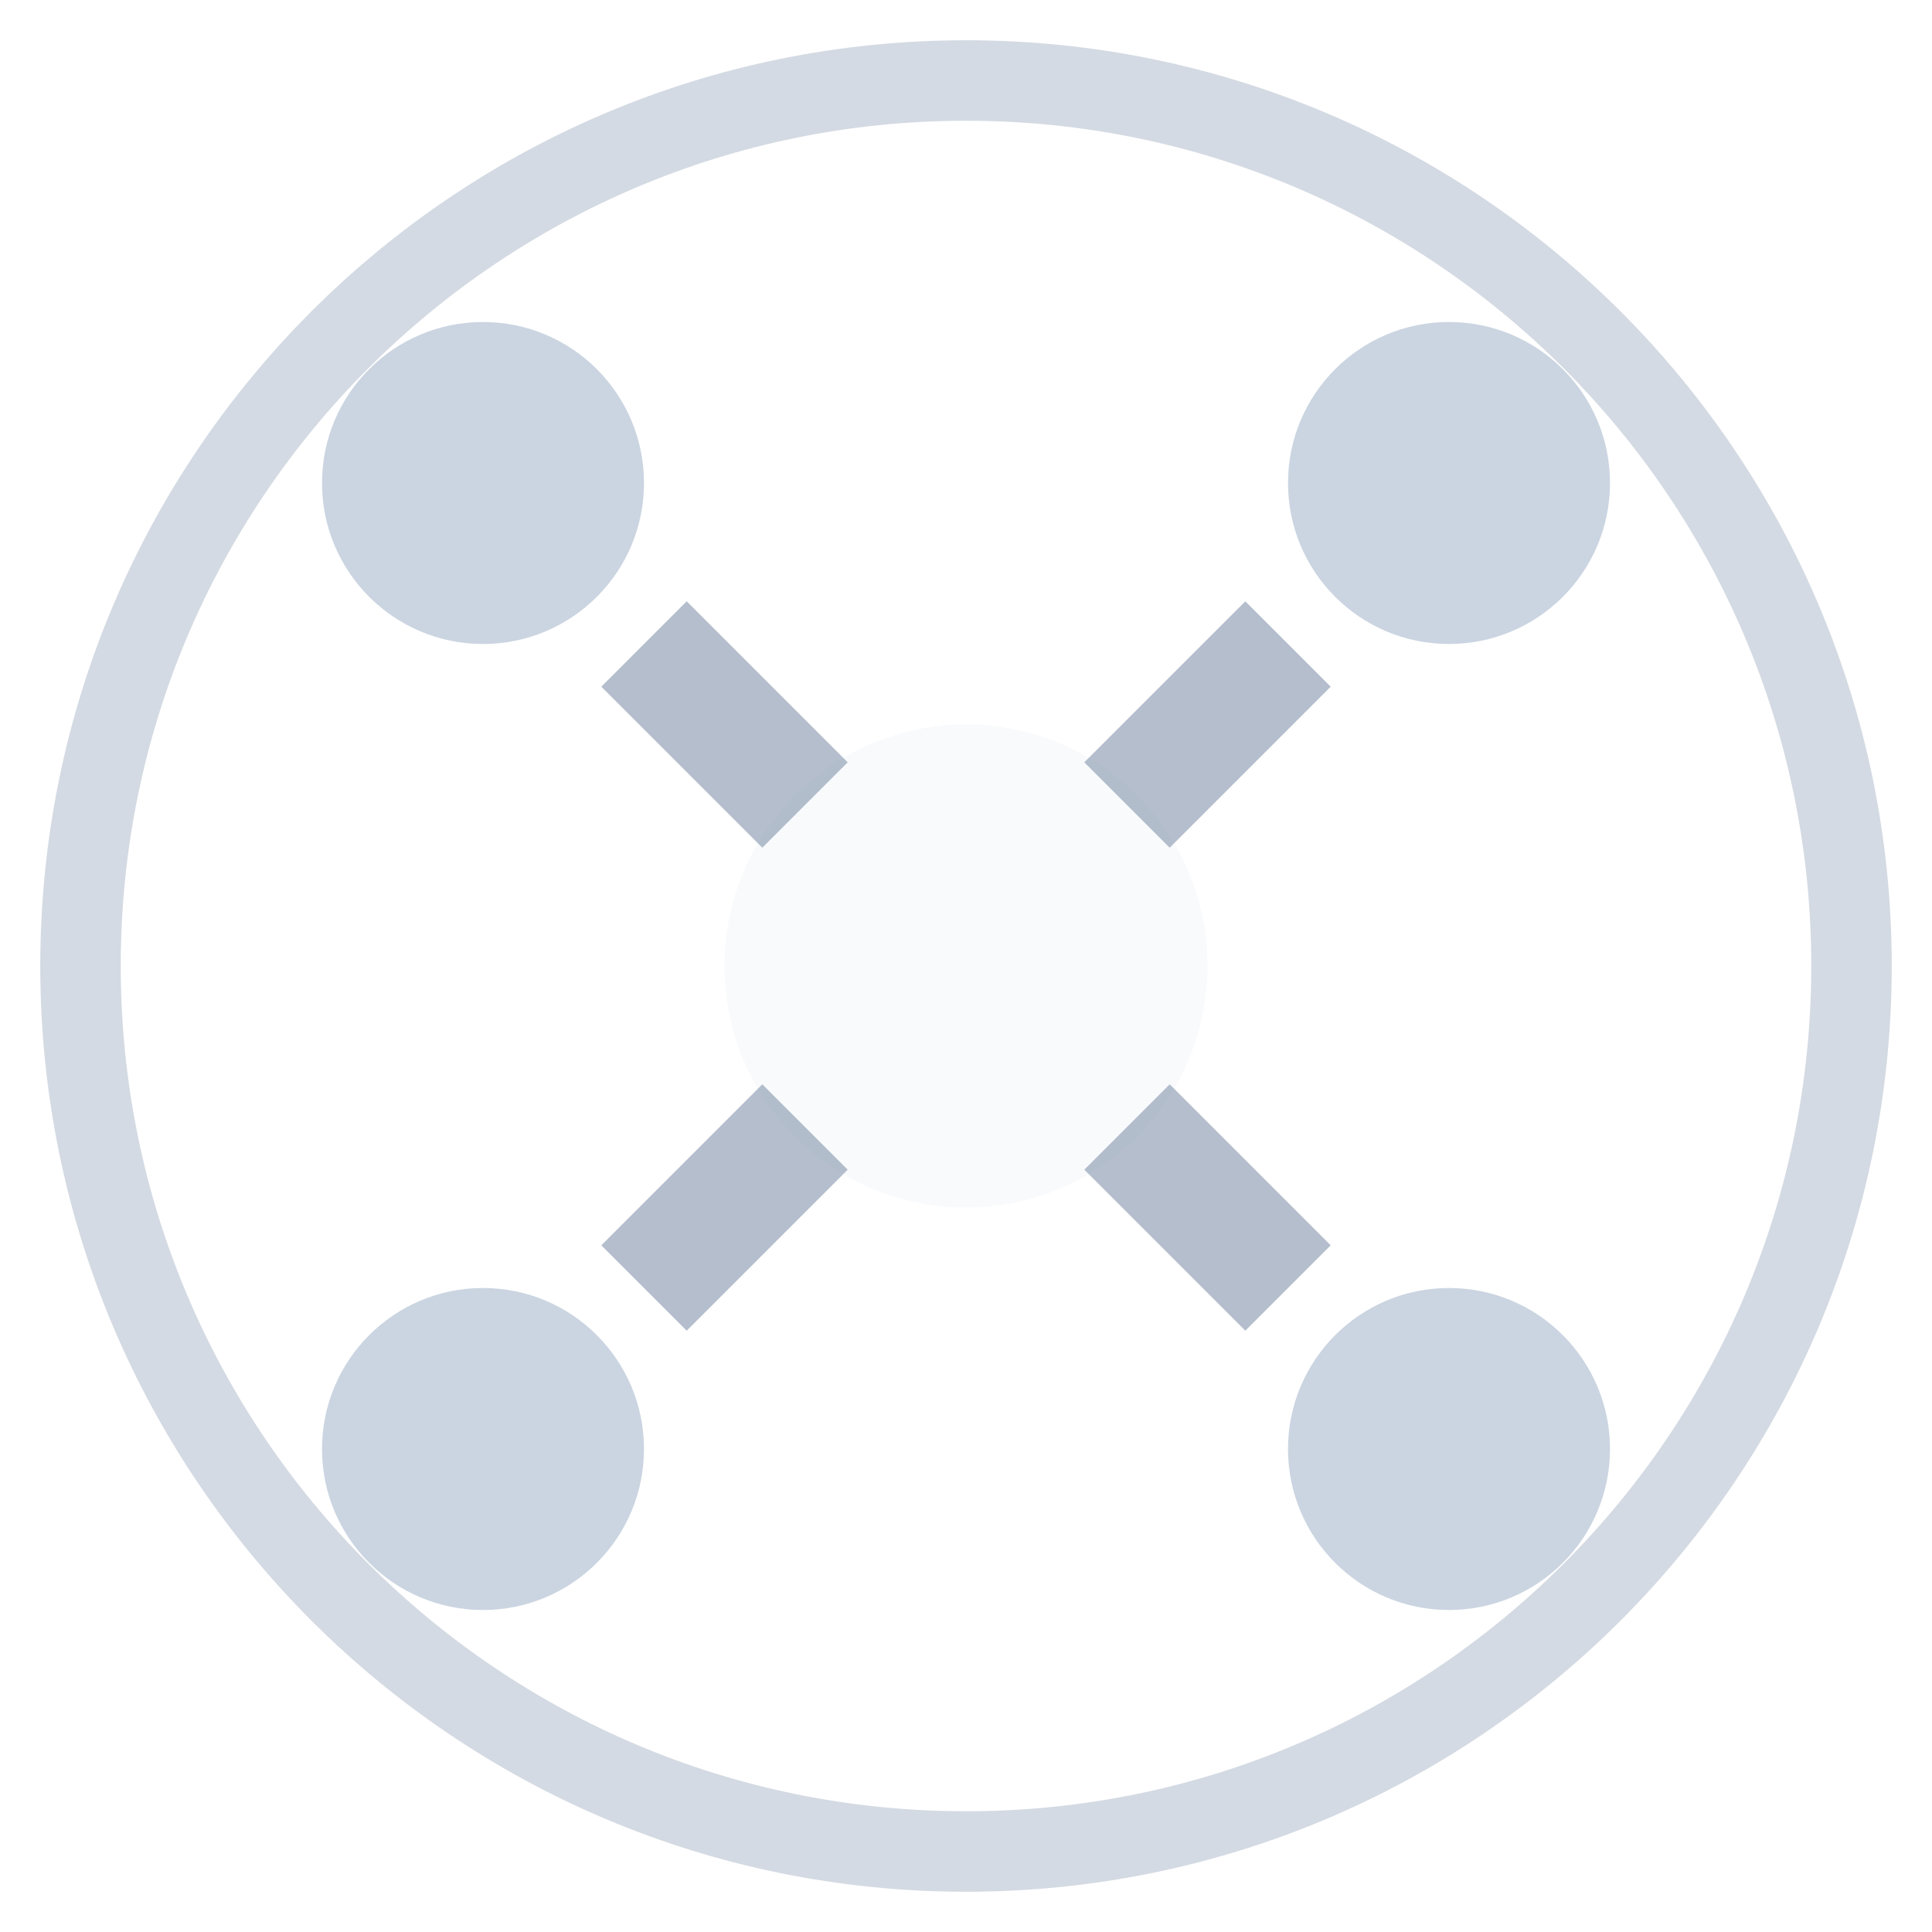
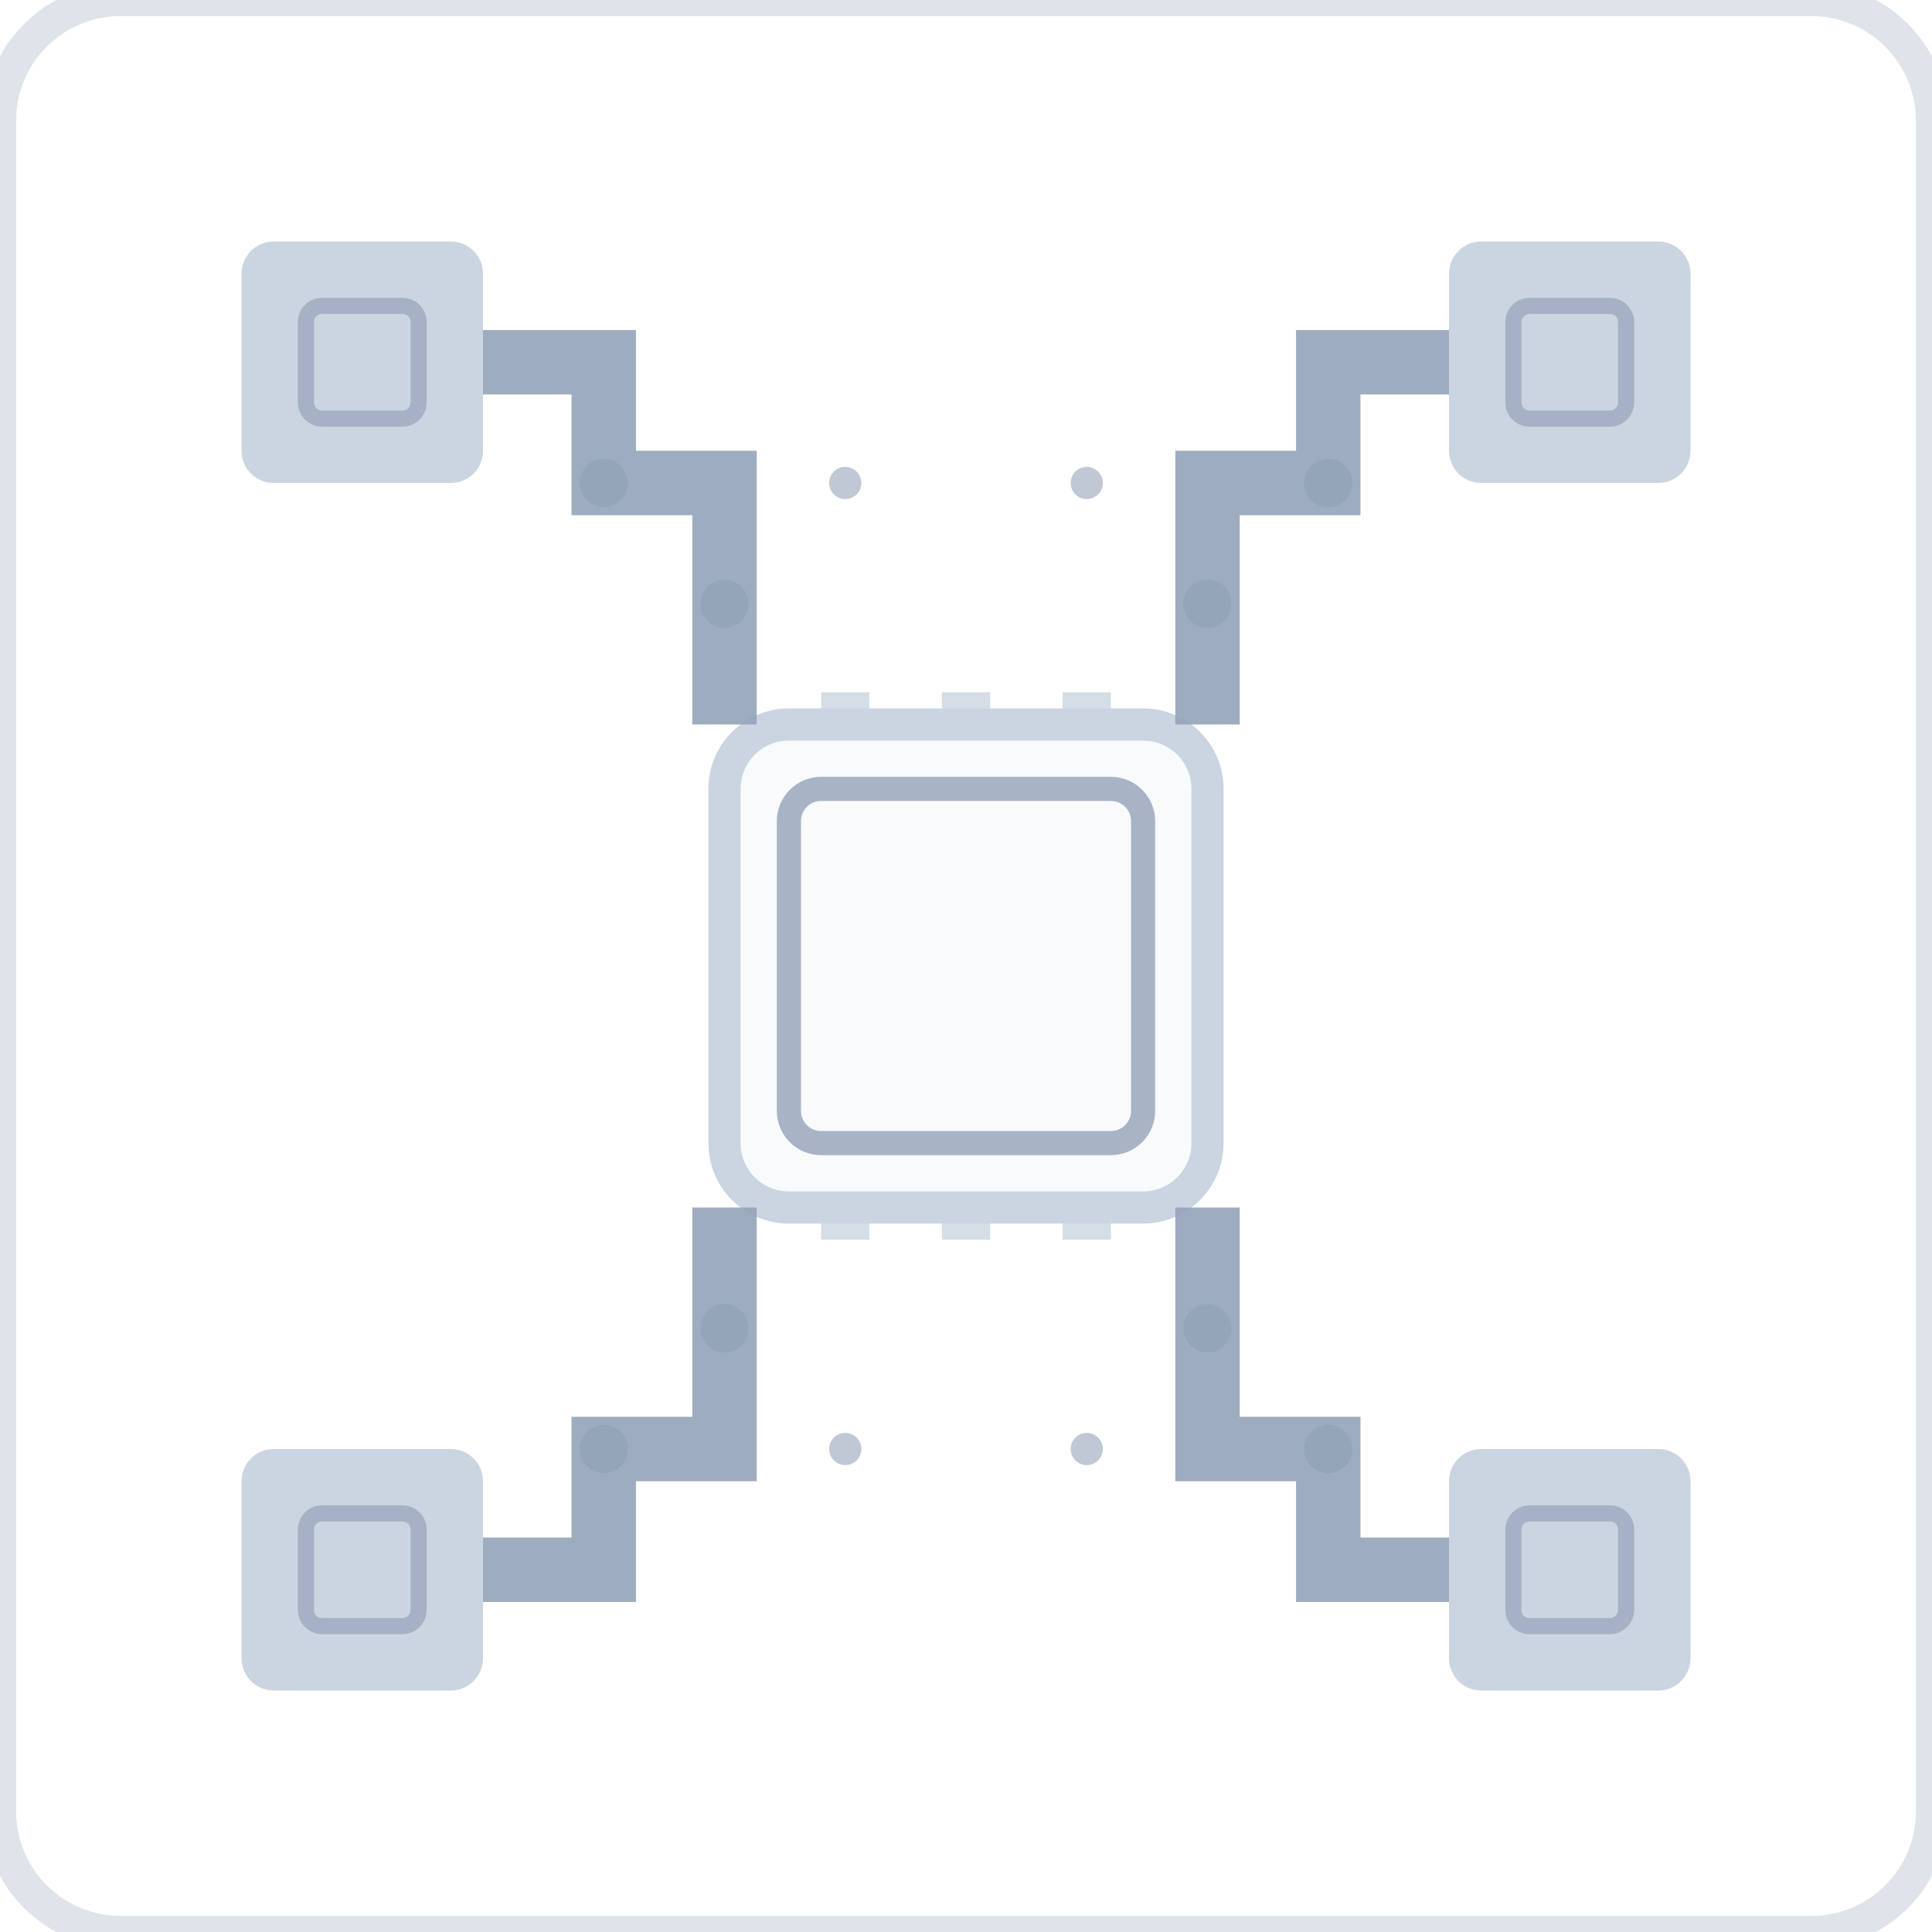
<svg xmlns="http://www.w3.org/2000/svg" width="24" height="24" viewBox="0 0 24 24" fill="none">
-   <circle cx="12" cy="12" r="11" fill="none" stroke="#94a3b8" stroke-width="1" opacity="0.4" />
-   <circle cx="12" cy="12" r="3" fill="#f8fafc" />
-   <circle cx="6" cy="6" r="2" fill="#cbd5e1" />
-   <circle cx="18" cy="6" r="2" fill="#cbd5e1" />
-   <circle cx="6" cy="18" r="2" fill="#cbd5e1" />
-   <circle cx="18" cy="18" r="2" fill="#cbd5e1" />
-   <line x1="8" y1="8" x2="10" y2="10" stroke="#94a3b8" stroke-width="1.5" opacity="0.7" />
-   <line x1="16" y1="8" x2="14" y2="10" stroke="#94a3b8" stroke-width="1.5" opacity="0.7" />
-   <line x1="8" y1="16" x2="10" y2="14" stroke="#94a3b8" stroke-width="1.5" opacity="0.7" />
-   <line x1="16" y1="16" x2="14" y2="14" stroke="#94a3b8" stroke-width="1.5" opacity="0.7" />
+   <rect width="24" height="24" rx="1.5" fill="none" stroke="#94a3b8" stroke-width="0.4" opacity="0.3" />
+   <rect x="9" y="9" width="6" height="6" rx="0.8" fill="#f8fafc" stroke="#cbd5e1" stroke-width="0.4" />
+   <rect x="9.8" y="9.8" width="4.4" height="4.4" rx="0.4" fill="none" stroke="#94a3b8" stroke-width="0.3" opacity="0.8" />
+   <rect x="10.2" y="8.6" width="0.6" height="0.4" fill="#cbd5e1" opacity="0.8" />
+   <rect x="11.7" y="8.6" width="0.6" height="0.4" fill="#cbd5e1" opacity="0.8" />
+   <rect x="13.2" y="8.6" width="0.6" height="0.4" fill="#cbd5e1" opacity="0.8" />
+   <rect x="10.2" y="15" width="0.6" height="0.4" fill="#cbd5e1" opacity="0.8" />
+   <rect x="11.7" y="15" width="0.6" height="0.4" fill="#cbd5e1" opacity="0.8" />
+   <rect x="13.2" y="15" width="0.6" height="0.4" fill="#cbd5e1" opacity="0.8" />
+   <rect x="3" y="3" width="3" height="3" rx="0.4" fill="#cbd5e1" />
+   <rect x="18" y="3" width="3" height="3" rx="0.4" fill="#cbd5e1" />
+   <rect x="3" y="18" width="3" height="3" rx="0.4" fill="#cbd5e1" />
+   <rect x="18" y="18" width="3" height="3" rx="0.4" fill="#cbd5e1" />
+   <path d="M6 4.5 L7.5 4.5 L7.5 6 L9 6 L9 7.5 L9 9" stroke="#94a3b8" stroke-width="0.8" fill="none" opacity="0.9" />
+   <circle cx="7.5" cy="6" r="0.3" fill="#94a3b8" opacity="0.9" />
+   <circle cx="9" cy="7.5" r="0.3" fill="#94a3b8" opacity="0.9" />
+   <path d="M18 4.5 L16.5 4.5 L16.5 6 L15 6 L15 7.5 L15 9" stroke="#94a3b8" stroke-width="0.8" fill="none" opacity="0.9" />
+   <circle cx="16.5" cy="6" r="0.3" fill="#94a3b8" opacity="0.9" />
+   <circle cx="15" cy="7.5" r="0.3" fill="#94a3b8" opacity="0.9" />
+   <path d="M6 19.5 L7.5 19.5 L7.5 18 L9 18 L9 16.5 L9 15" stroke="#94a3b8" stroke-width="0.8" fill="none" opacity="0.9" />
+   <circle cx="7.5" cy="18" r="0.3" fill="#94a3b8" opacity="0.9" />
+   <circle cx="9" cy="16.5" r="0.3" fill="#94a3b8" opacity="0.9" />
+   <path d="M18 19.5 L16.5 19.5 L16.5 18 L15 18 L15 16.5 L15 15" stroke="#94a3b8" stroke-width="0.8" fill="none" opacity="0.9" />
+   <circle cx="16.5" cy="18" r="0.3" fill="#94a3b8" opacity="0.9" />
+   <circle cx="15" cy="16.5" r="0.3" fill="#94a3b8" opacity="0.9" />
+   <rect x="3.8" y="3.8" width="1.4" height="1.4" rx="0.2" fill="none" stroke="#94a3b8" stroke-width="0.2" opacity="0.7" />
+   <rect x="18.8" y="3.8" width="1.4" height="1.4" rx="0.2" fill="none" stroke="#94a3b8" stroke-width="0.2" opacity="0.7" />
+   <rect x="3.8" y="18.8" width="1.4" height="1.4" rx="0.2" fill="none" stroke="#94a3b8" stroke-width="0.2" opacity="0.7" />
+   <rect x="18.8" y="18.8" width="1.4" height="1.4" rx="0.2" fill="none" stroke="#94a3b8" stroke-width="0.2" opacity="0.7" />
+   <circle cx="10.5" cy="6" r="0.2" fill="#94a3b8" opacity="0.6" />
+   <circle cx="13.5" cy="6" r="0.2" fill="#94a3b8" opacity="0.6" />
+   <circle cx="10.5" cy="18" r="0.2" fill="#94a3b8" opacity="0.6" />
+   <circle cx="13.5" cy="18" r="0.2" fill="#94a3b8" opacity="0.6" />
</svg>
